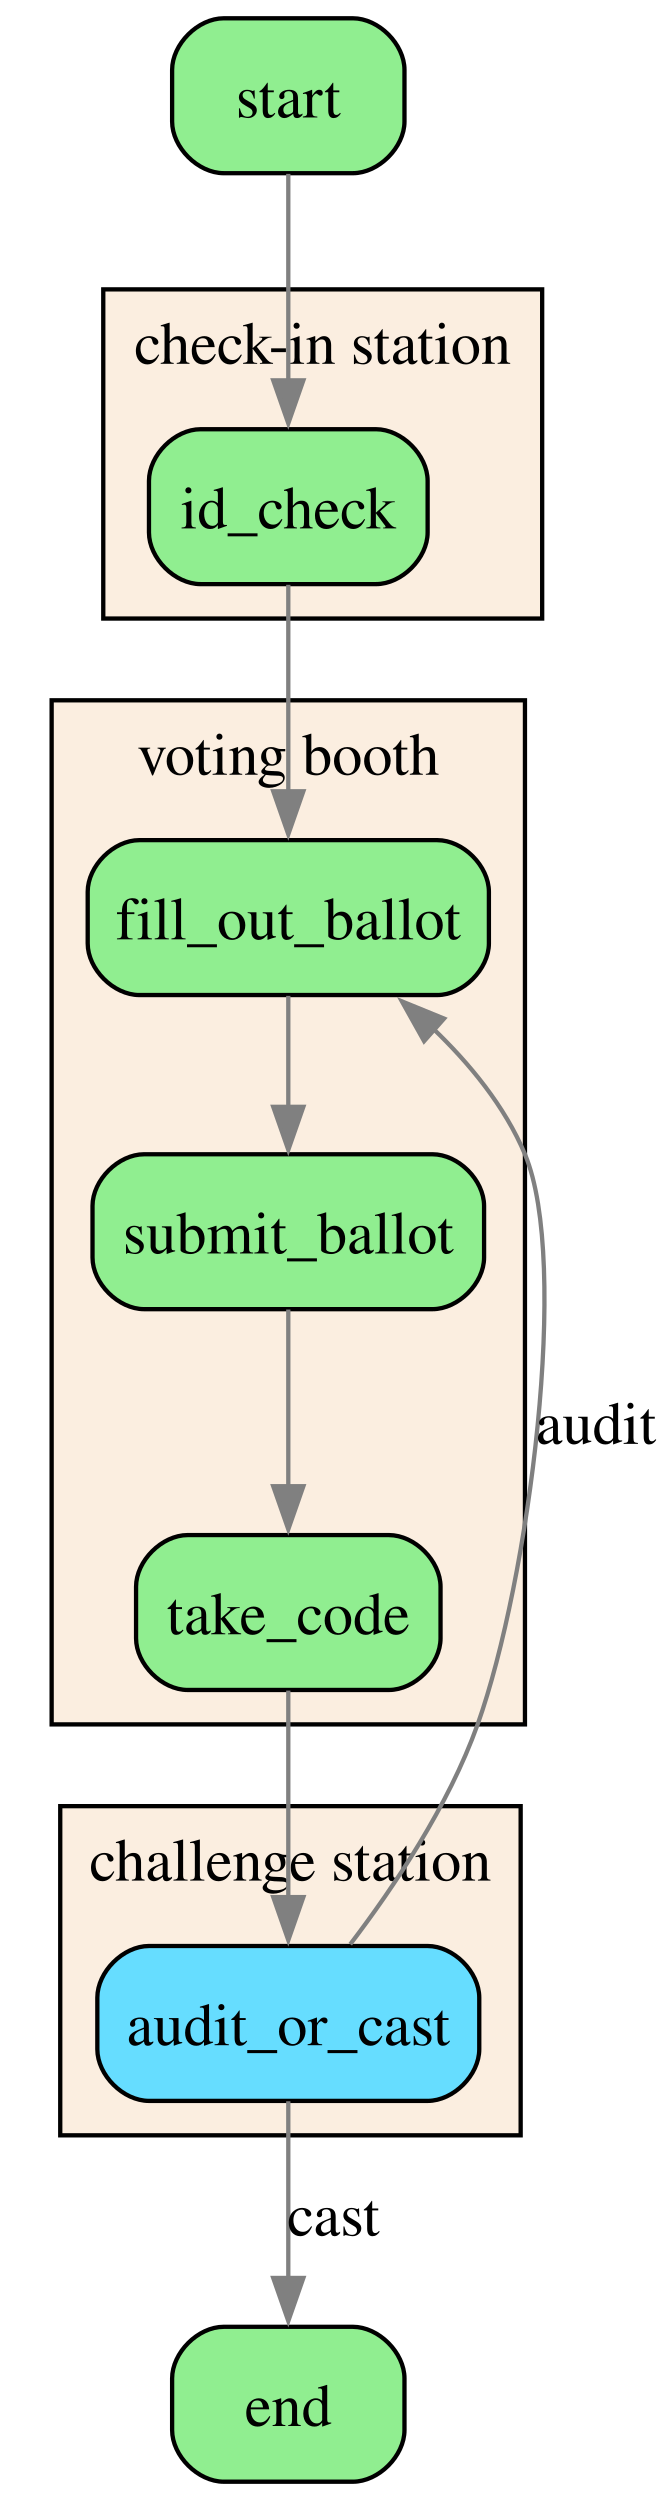
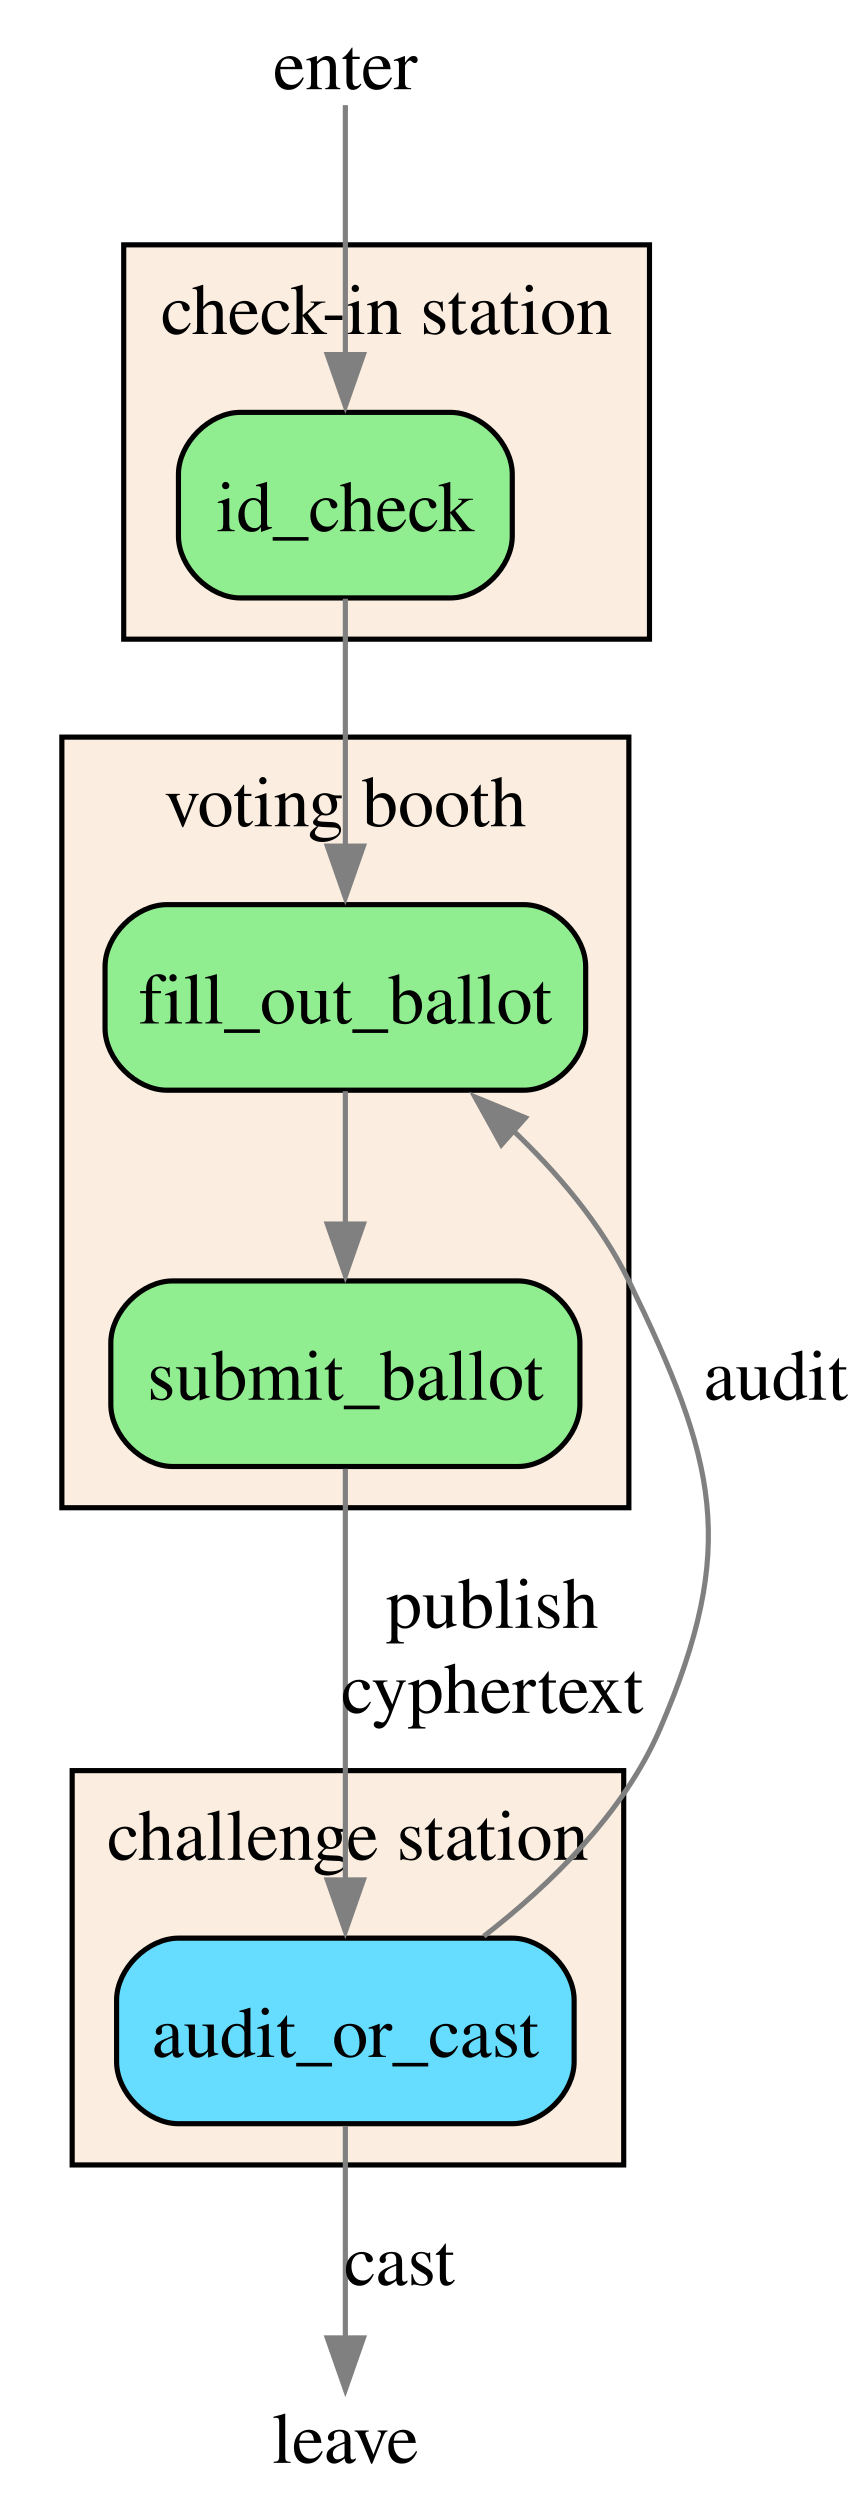
- <svg xmlns="http://www.w3.org/2000/svg" width="156pt" height="581pt" viewBox="0.00 0.00 156.00 580.50">
-   <g id="graph0" class="graph" transform="scale(1 1) rotate(0) translate(4 576.5)">
+ <svg xmlns="http://www.w3.org/2000/svg" width="168pt" height="485pt" viewBox="0.00 0.00 168.00 485.00">
+   <g id="graph0" class="graph" transform="scale(1 1) rotate(0) translate(4 481)">
    <g id="clust1" class="cluster">
-       <polygon fill="#fbeee0" stroke="black" points="8,-176 8,-414 118,-414 118,-176 8,-176" />
-       <text text-anchor="middle" x="63" y="-396.7" font-family="Times,serif" font-size="14.00">voting booth</text>
+       <polygon fill="#fbeee0" stroke="black" points="8,-188.5 8,-338 118,-338 118,-188.5 8,-188.5" />
+       <text text-anchor="middle" x="63" y="-320.7" font-family="Times,serif" font-size="14.00">voting booth</text>
    </g>
    <g id="clust2" class="cluster">
-       <polygon fill="#fbeee0" stroke="black" points="20,-433 20,-509.5 122,-509.5 122,-433 20,-433" />
-       <text text-anchor="middle" x="71" y="-492.2" font-family="Times,serif" font-size="14.00">check-in station</text>
+       <polygon fill="#fbeee0" stroke="black" points="20,-357 20,-433.5 122,-433.5 122,-357 20,-357" />
+       <text text-anchor="middle" x="71" y="-416.2" font-family="Times,serif" font-size="14.00">check-in station</text>
    </g>
    <g id="clust3" class="cluster">
-       <polygon fill="#fbeee0" stroke="black" points="10,-80.5 10,-157 117,-157 117,-80.5 10,-80.5" />
-       <text text-anchor="middle" x="63.5" y="-139.7" font-family="Times,serif" font-size="14.00">challenge station</text>
+       <polygon fill="#fbeee0" stroke="black" points="10,-61 10,-137.5 117,-137.5 117,-61 10,-61" />
+       <text text-anchor="middle" x="63.5" y="-120.2" font-family="Times,serif" font-size="14.00">challenge station</text>
    </g>
    <g id="node1" class="node">
-       <path fill="lightgreen" stroke="black" d="M78,-572.5C78,-572.5 48,-572.5 48,-572.5 42,-572.5 36,-566.5 36,-560.5 36,-560.5 36,-548.5 36,-548.5 36,-542.5 42,-536.5 48,-536.5 48,-536.5 78,-536.5 78,-536.5 84,-536.5 90,-542.5 90,-548.5 90,-548.5 90,-560.5 90,-560.5 90,-566.5 84,-572.5 78,-572.5" />
-       <text text-anchor="middle" x="63" y="-549.45" font-family="Times,serif" font-size="14.00">start</text>
+       <path fill="none" stroke="none" d="M71,-477C71,-477 55,-477 55,-477 52.25,-477 49.5,-474.25 49.5,-471.5 49.5,-471.5 49.5,-466 49.5,-466 49.5,-463.25 52.25,-460.5 55,-460.5 55,-460.5 71,-460.5 71,-460.5 73.75,-460.5 76.5,-463.25 76.5,-466 76.5,-466 76.5,-471.5 76.5,-471.5 76.5,-474.25 73.75,-477 71,-477" />
+       <text text-anchor="middle" x="63" y="-463.7" font-family="Times,serif" font-size="14.00">enter</text>
+     </g>
+     <g id="node5" class="node">
+       <path fill="lightgreen" stroke="black" d="M83.38,-401C83.38,-401 42.62,-401 42.62,-401 36.62,-401 30.62,-395 30.62,-389 30.62,-389 30.62,-377 30.62,-377 30.62,-371 36.62,-365 42.62,-365 42.62,-365 83.38,-365 83.38,-365 89.38,-365 95.38,-371 95.38,-377 95.38,-377 95.38,-389 95.38,-389 95.38,-395 89.38,-401 83.38,-401" />
+       <text text-anchor="middle" x="63" y="-377.95" font-family="Times,serif" font-size="14.00">id_check</text>
+     </g>
+     <g id="edge3" class="edge">
+       <path fill="none" stroke="grey" d="M63,-460.61C63,-449.9 63,-429.1 63,-411.87" />
+       <polygon fill="grey" stroke="grey" points="66.5,-412.21 63,-402.21 59.5,-412.21 66.5,-412.21" />
+     </g>
+     <g id="node2" class="node">
+       <path fill="none" stroke="none" d="M71.75,-16.5C71.75,-16.5 54.25,-16.5 54.25,-16.5 51.5,-16.5 48.75,-13.75 48.75,-11 48.75,-11 48.75,-5.5 48.75,-5.5 48.75,-2.75 51.5,0 54.25,0 54.25,0 71.75,0 71.75,0 74.5,0 77.25,-2.75 77.25,-5.5 77.25,-5.5 77.25,-11 77.25,-11 77.25,-13.75 74.5,-16.5 71.75,-16.5" />
+       <text text-anchor="middle" x="63" y="-3.2" font-family="Times,serif" font-size="14.00">leave</text>
+     </g>
+     <g id="node3" class="node">
+       <path fill="lightgreen" stroke="black" d="M97.62,-305.5C97.62,-305.5 28.38,-305.5 28.38,-305.5 22.38,-305.5 16.38,-299.5 16.38,-293.5 16.38,-293.5 16.38,-281.5 16.38,-281.5 16.38,-275.5 22.38,-269.5 28.38,-269.5 28.38,-269.5 97.62,-269.5 97.62,-269.5 103.62,-269.5 109.62,-275.5 109.62,-281.5 109.62,-281.5 109.62,-293.5 109.62,-293.5 109.62,-299.5 103.62,-305.5 97.62,-305.5" />
+       <text text-anchor="middle" x="63" y="-282.45" font-family="Times,serif" font-size="14.00">fill_out_ballot</text>
+     </g>
+     <g id="node4" class="node">
+       <path fill="lightgreen" stroke="black" d="M96.5,-232.5C96.5,-232.5 29.5,-232.5 29.5,-232.5 23.5,-232.5 17.5,-226.5 17.5,-220.5 17.5,-220.5 17.5,-208.5 17.5,-208.5 17.5,-202.5 23.5,-196.5 29.5,-196.5 29.5,-196.5 96.5,-196.5 96.5,-196.5 102.5,-196.5 108.5,-202.5 108.5,-208.5 108.5,-208.5 108.5,-220.5 108.5,-220.5 108.5,-226.5 102.5,-232.5 96.5,-232.5" />
+       <text text-anchor="middle" x="63" y="-209.45" font-family="Times,serif" font-size="14.00">submit_ballot</text>
+     </g>
+     <g id="edge1" class="edge">
+       <path fill="none" stroke="grey" d="M63,-269.31C63,-261.55 63,-252.18 63,-243.45" />
+       <polygon fill="grey" stroke="grey" points="66.5,-243.53 63,-233.53 59.5,-243.53 66.5,-243.53" />
    </g>
    <g id="node6" class="node">
-       <path fill="lightgreen" stroke="black" d="M83.38,-477C83.38,-477 42.62,-477 42.62,-477 36.62,-477 30.62,-471 30.62,-465 30.62,-465 30.62,-453 30.62,-453 30.62,-447 36.62,-441 42.62,-441 42.62,-441 83.38,-441 83.38,-441 89.38,-441 95.38,-447 95.38,-453 95.38,-453 95.38,-465 95.38,-465 95.38,-471 89.38,-477 83.38,-477" />
-       <text text-anchor="middle" x="63" y="-453.95" font-family="Times,serif" font-size="14.00">id_check</text>
+       <path fill="#66ddff" stroke="black" d="M95.38,-105C95.38,-105 30.62,-105 30.62,-105 24.62,-105 18.62,-99 18.62,-93 18.62,-93 18.62,-81 18.62,-81 18.62,-75 24.62,-69 30.62,-69 30.62,-69 95.38,-69 95.38,-69 101.38,-69 107.38,-75 107.38,-81 107.38,-81 107.38,-93 107.38,-93 107.38,-99 101.38,-105 95.38,-105" />
+       <text text-anchor="middle" x="63" y="-81.95" font-family="Times,serif" font-size="14.00">audit_or_cast</text>
    </g>
    <g id="edge4" class="edge">
-       <path fill="none" stroke="grey" d="M63,-536.35C63,-522.86 63,-503.78 63,-488.07" />
-       <polygon fill="grey" stroke="grey" points="66.5,-488.36 63,-478.36 59.5,-488.36 66.5,-488.36" />
-     </g>
-     <g id="node2" class="node">
-       <path fill="lightgreen" stroke="black" d="M78,-36C78,-36 48,-36 48,-36 42,-36 36,-30 36,-24 36,-24 36,-12 36,-12 36,-6 42,0 48,0 48,0 78,0 78,0 84,0 90,-6 90,-12 90,-12 90,-24 90,-24 90,-30 84,-36 78,-36" />
-       <text text-anchor="middle" x="63" y="-12.95" font-family="Times,serif" font-size="14.00">end</text>
-     </g>
-     <g id="node3" class="node">
-       <path fill="lightgreen" stroke="black" d="M97.62,-381.5C97.62,-381.5 28.38,-381.5 28.38,-381.5 22.38,-381.5 16.38,-375.5 16.38,-369.5 16.38,-369.5 16.38,-357.5 16.38,-357.5 16.38,-351.5 22.38,-345.5 28.38,-345.5 28.38,-345.5 97.62,-345.5 97.62,-345.5 103.62,-345.5 109.62,-351.5 109.62,-357.5 109.62,-357.5 109.62,-369.5 109.62,-369.5 109.62,-375.5 103.62,-381.5 97.62,-381.5" />
-       <text text-anchor="middle" x="63" y="-358.45" font-family="Times,serif" font-size="14.00">fill_out_ballot</text>
-     </g>
-     <g id="node4" class="node">
-       <path fill="lightgreen" stroke="black" d="M96.5,-308.5C96.5,-308.5 29.5,-308.5 29.5,-308.5 23.5,-308.5 17.5,-302.5 17.5,-296.5 17.5,-296.5 17.5,-284.5 17.5,-284.5 17.5,-278.5 23.5,-272.5 29.5,-272.5 29.5,-272.5 96.5,-272.5 96.5,-272.5 102.5,-272.5 108.5,-278.5 108.5,-284.5 108.5,-284.5 108.5,-296.5 108.5,-296.5 108.5,-302.5 102.5,-308.5 96.5,-308.5" />
-       <text text-anchor="middle" x="63" y="-285.45" font-family="Times,serif" font-size="14.00">submit_ballot</text>
-     </g>
-     <g id="edge1" class="edge">
-       <path fill="none" stroke="grey" d="M63,-345.31C63,-337.55 63,-328.18 63,-319.45" />
-       <polygon fill="grey" stroke="grey" points="66.5,-319.53 63,-309.53 59.5,-319.53 66.5,-319.53" />
-     </g>
-     <g id="node5" class="node">
-       <path fill="lightgreen" stroke="black" d="M86.38,-220C86.38,-220 39.62,-220 39.62,-220 33.62,-220 27.62,-214 27.62,-208 27.62,-208 27.62,-196 27.62,-196 27.62,-190 33.62,-184 39.62,-184 39.62,-184 86.38,-184 86.38,-184 92.38,-184 98.38,-190 98.38,-196 98.38,-196 98.38,-208 98.38,-208 98.38,-214 92.38,-220 86.38,-220" />
-       <text text-anchor="middle" x="63" y="-196.95" font-family="Times,serif" font-size="14.00">take_code</text>
+       <path fill="none" stroke="grey" d="M63,-196.05C63,-175.35 63,-140.57 63,-116.07" />
+       <polygon fill="grey" stroke="grey" points="66.5,-116.3 63,-106.3 59.5,-116.3 66.5,-116.3" />
+       <text text-anchor="middle" x="91.5" y="-165.2" font-family="Times,serif" font-size="14.00">publish</text>
+       <text text-anchor="middle" x="91.5" y="-148.7" font-family="Times,serif" font-size="14.00">cyphertext</text>
    </g>
    <g id="edge2" class="edge">
-       <path fill="none" stroke="grey" d="M63,-272.41C63,-260.64 63,-244.73 63,-231.11" />
-       <polygon fill="grey" stroke="grey" points="66.5,-231.35 63,-221.35 59.5,-231.35 66.5,-231.35" />
+       <path fill="none" stroke="grey" d="M63,-364.85C63,-351.36 63,-332.28 63,-316.57" />
+       <polygon fill="grey" stroke="grey" points="66.5,-316.86 63,-306.86 59.5,-316.86 66.5,-316.86" />
    </g>
-     <g id="node7" class="node">
-       <path fill="#66ddff" stroke="black" d="M95.38,-124.5C95.38,-124.5 30.62,-124.5 30.62,-124.5 24.62,-124.5 18.62,-118.5 18.62,-112.5 18.62,-112.5 18.62,-100.5 18.62,-100.5 18.62,-94.5 24.62,-88.5 30.62,-88.5 30.62,-88.5 95.38,-88.5 95.38,-88.5 101.38,-88.5 107.38,-94.5 107.38,-100.5 107.38,-100.5 107.38,-112.5 107.38,-112.5 107.38,-118.5 101.38,-124.5 95.38,-124.5" />
-       <text text-anchor="middle" x="63" y="-101.45" font-family="Times,serif" font-size="14.00">audit_or_cast</text>
+     <g id="edge6" class="edge">
+       <path fill="none" stroke="grey" d="M63,-68.58C63,-56.24 63,-39.73 63,-27.26" />
+       <polygon fill="grey" stroke="grey" points="66.5,-27.44 63,-17.44 59.5,-27.44 66.5,-27.44" />
+       <text text-anchor="middle" x="73.5" y="-37.7" font-family="Times,serif" font-size="14.00">cast</text>
    </g>
    <g id="edge5" class="edge">
-       <path fill="none" stroke="grey" d="M63,-183.85C63,-170.36 63,-151.28 63,-135.57" />
-       <polygon fill="grey" stroke="grey" points="66.5,-135.86 63,-125.86 59.5,-135.86 66.5,-135.86" />
-     </g>
-     <g id="edge3" class="edge">
-       <path fill="none" stroke="grey" d="M63,-440.85C63,-427.36 63,-408.28 63,-392.57" />
-       <polygon fill="grey" stroke="grey" points="66.5,-392.86 63,-382.86 59.5,-392.86 66.5,-392.86" />
-     </g>
-     <g id="edge7" class="edge">
-       <path fill="none" stroke="grey" d="M63,-88.41C63,-76.64 63,-60.73 63,-47.11" />
-       <polygon fill="grey" stroke="grey" points="66.5,-47.35 63,-37.35 59.5,-47.35 66.5,-47.35" />
-       <text text-anchor="middle" x="73.5" y="-57.2" font-family="Times,serif" font-size="14.00">cast</text>
-     </g>
-     <g id="edge6" class="edge">
-       <path fill="none" stroke="grey" d="M77.4,-124.91C87.46,-138.09 100.26,-157.09 107,-176 118.97,-209.6 128.54,-283.37 118,-308.5 113.32,-319.65 105.1,-329.65 96.41,-337.93" />
-       <polygon fill="grey" stroke="grey" points="94.56,-334.79 89.39,-344.04 99.2,-340.03 94.56,-334.79" />
-       <text text-anchor="middle" x="134.5" y="-241.2" font-family="Times,serif" font-size="14.00">audit</text>
+       <path fill="none" stroke="grey" d="M89.86,-105.37C102.78,-115.38 116.96,-129.2 124,-145.5 139.36,-181.09 134.95,-197.64 118,-232.5 112.62,-243.56 104.02,-253.63 95.2,-262.01" />
+       <polygon fill="grey" stroke="grey" points="93.27,-258.93 88.13,-268.2 97.92,-264.16 93.27,-258.93" />
+       <text text-anchor="middle" x="146.5" y="-209.45" font-family="Times,serif" font-size="14.00">audit</text>
    </g>
  </g>
</svg>
